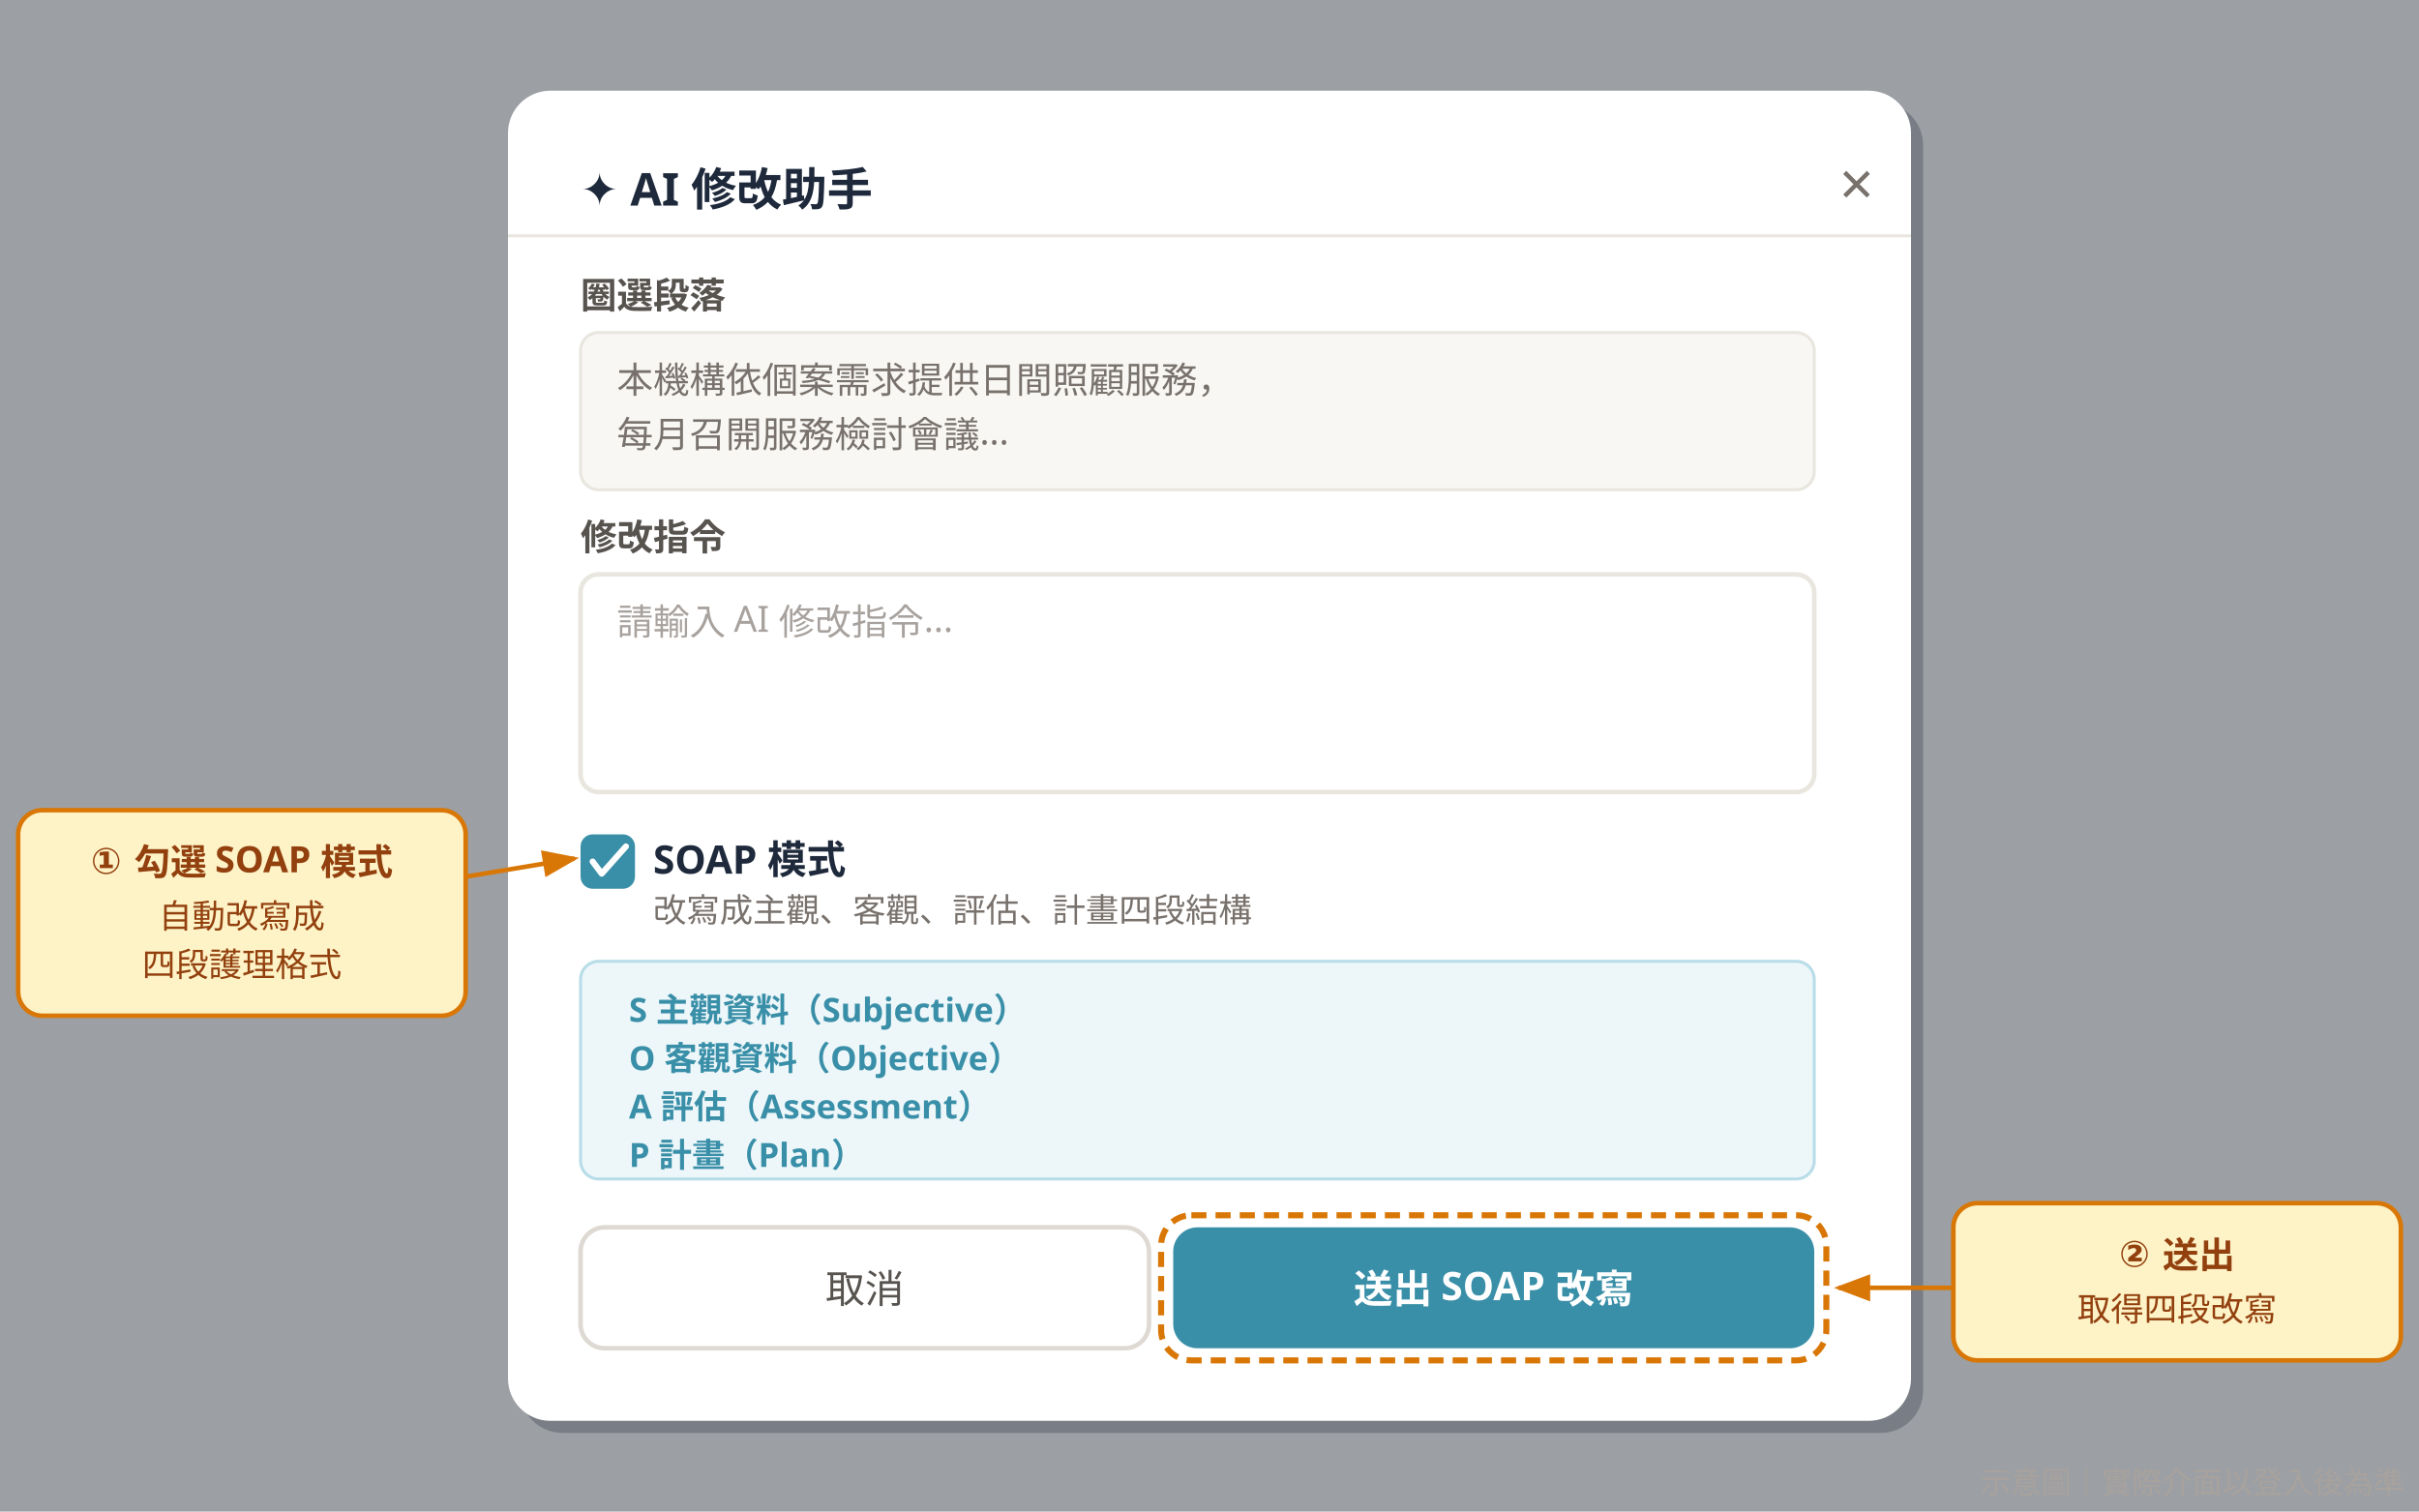
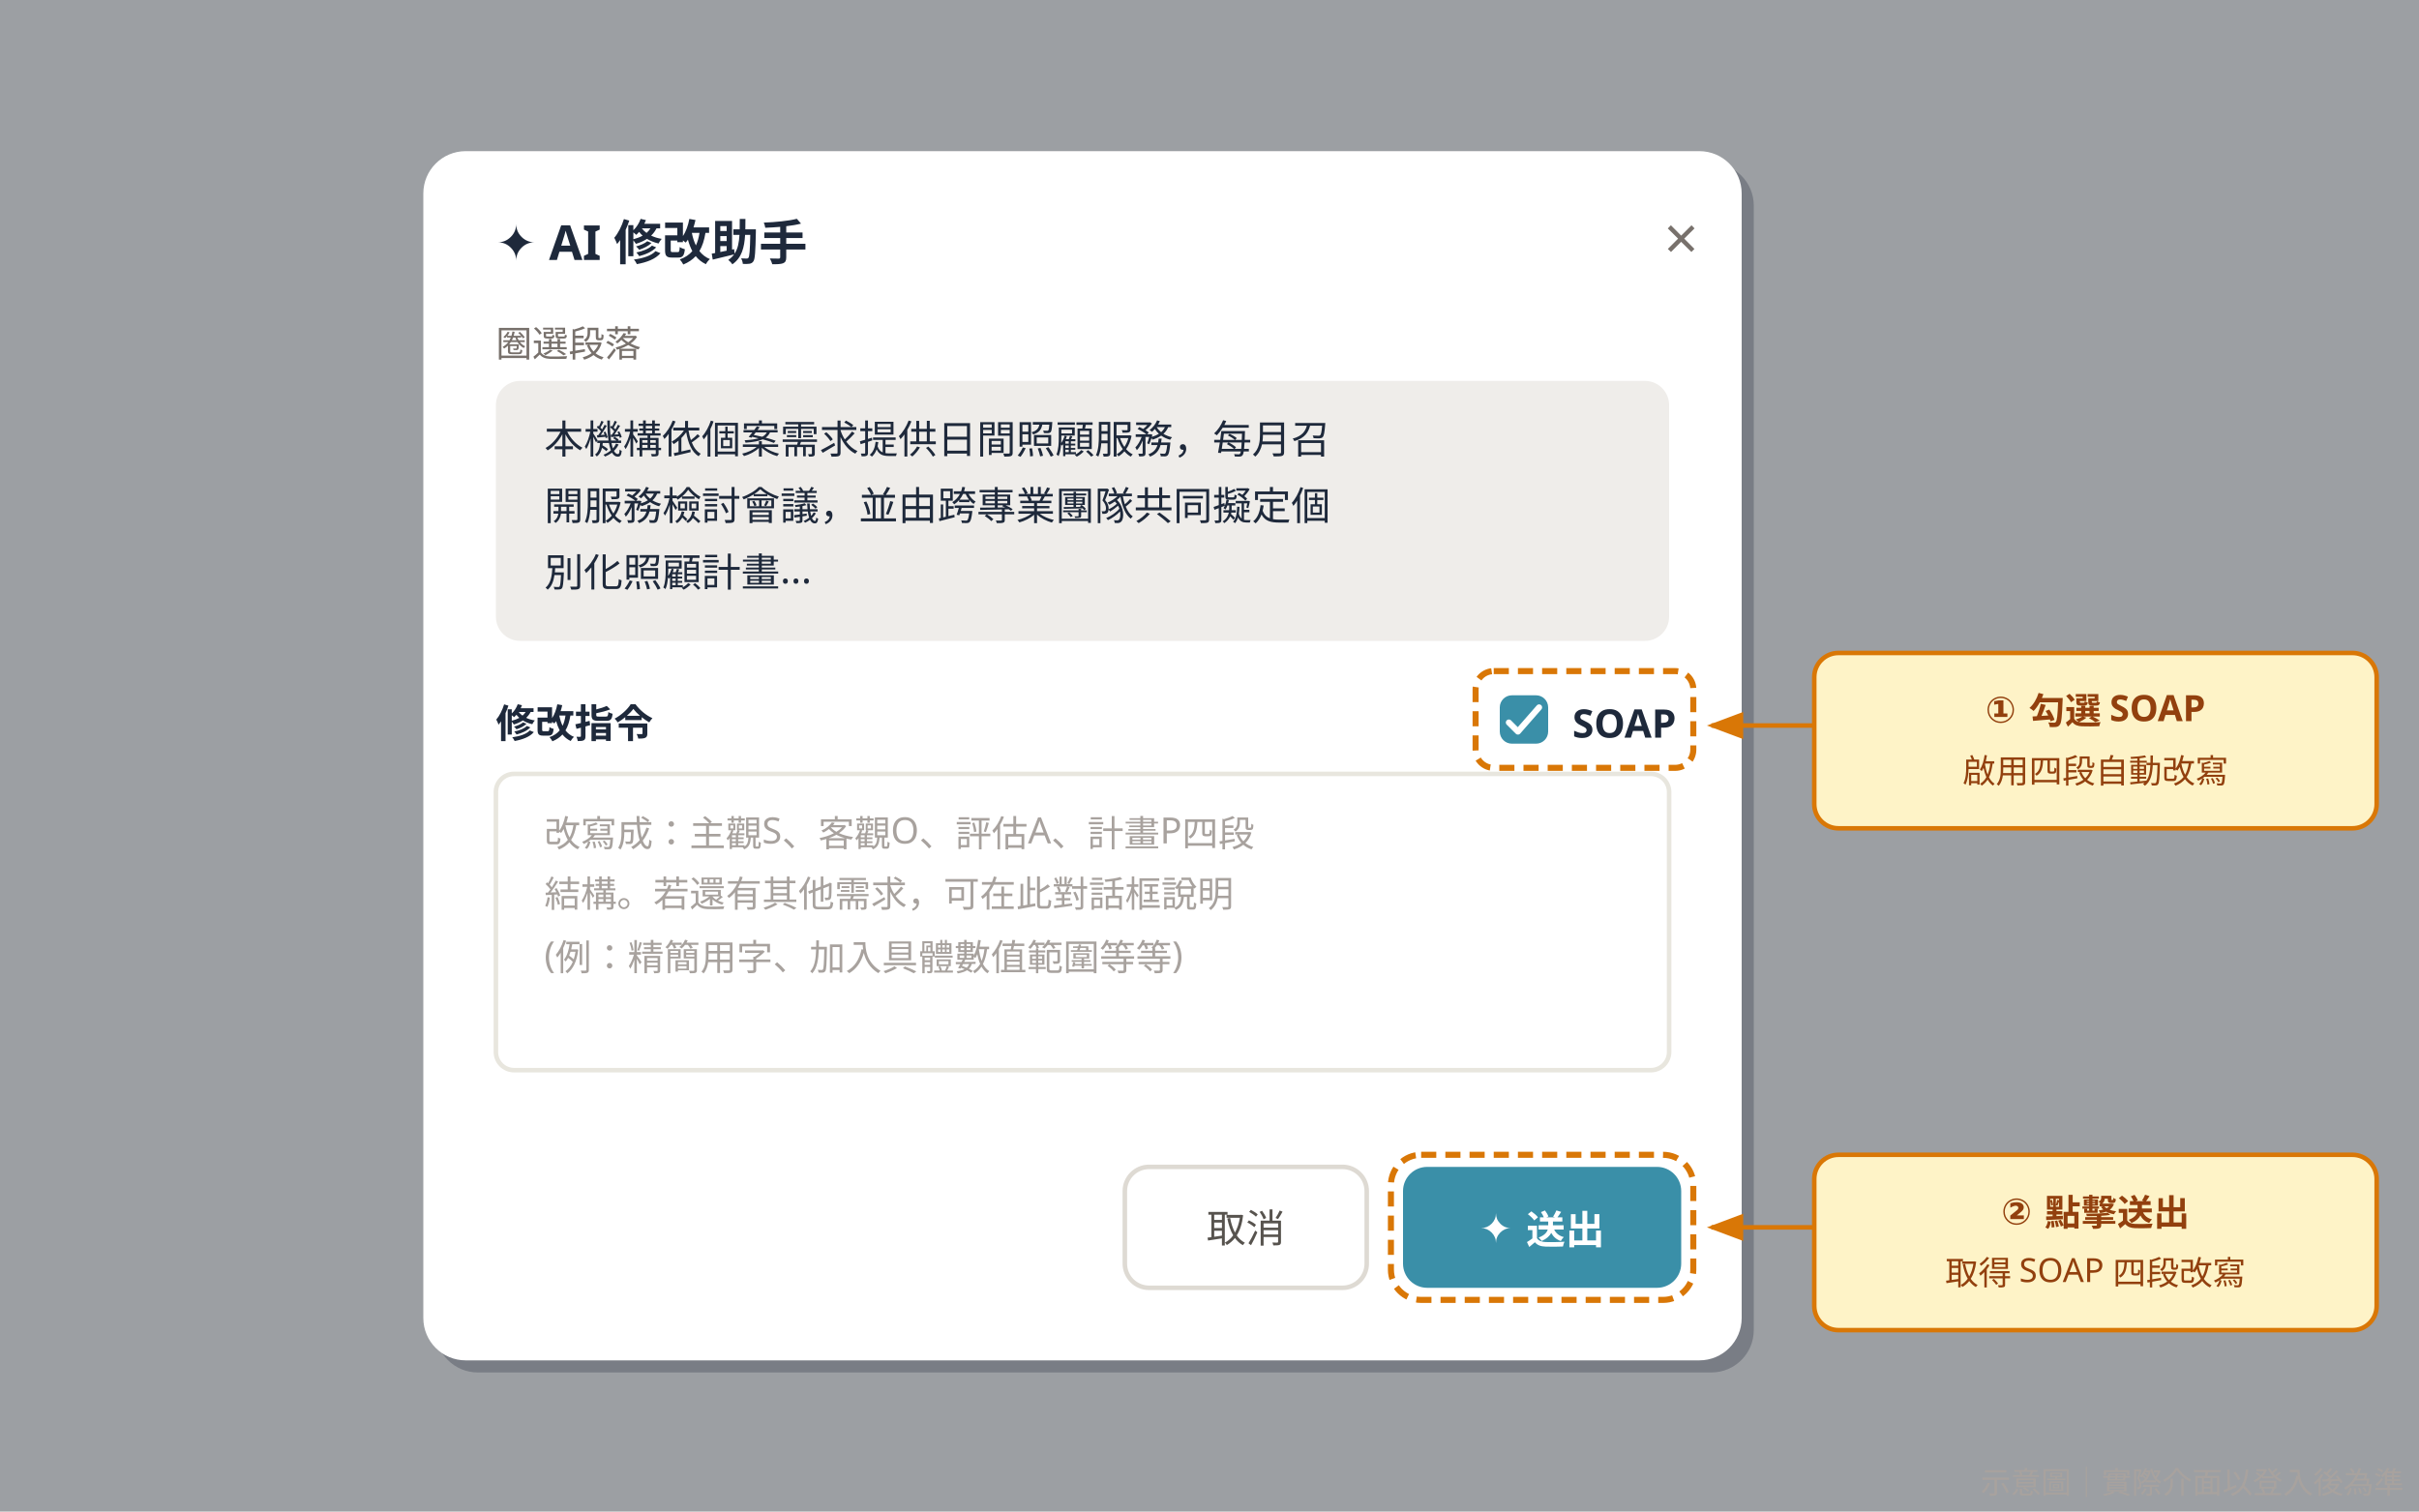
<svg xmlns="http://www.w3.org/2000/svg" viewBox="0 0 800 500" width="800" height="500" font-family="'Noto Sans TC', sans-serif">
  <rect width="800" height="500" fill="#f0efe8" />
  <rect width="800" height="500" fill="#1e293b" opacity="0.4" />
-   <rect x="172" y="34" width="464" height="440" rx="14" fill="#0f172a" opacity="0.25" />
-   <rect x="168" y="30" width="464" height="440" rx="14" fill="white" />
-   <text x="192" y="68" font-size="15" font-weight="700" fill="#1e293b">✦ AI 修改助手</text>
-   <text x="614" y="68" text-anchor="middle" font-size="20" fill="#78716c">×</text>
-   <line x1="168" y1="78" x2="632" y2="78" stroke="#e8e6de" stroke-width="1" />
-   <text x="192" y="102" font-size="12" font-weight="600" fill="#57534e">圈選段落</text>
-   <rect x="192" y="110" width="408" height="52" rx="6" fill="#f8f7f4" stroke="#e8e6de" stroke-width="1" />
-   <text x="204" y="130" font-size="12" fill="#78716c">本機構依個案需求提供日間照顧服務，</text>
-   <text x="204" y="148" font-size="12" fill="#78716c">每月召開服務檢討會議...</text>
-   <text x="192" y="182" font-size="12" font-weight="600" fill="#57534e">修改指令</text>
-   <rect x="192" y="190" width="408" height="72" rx="6" fill="white" stroke="#e8e6de" stroke-width="1.5" />
-   <text x="204" y="210" font-size="12" fill="#a8a29e">請輸入 AI 修改指令...</text>
-   <rect x="192" y="276" width="18" height="18" rx="4" fill="#3a8fa8" />
-   <polyline points="196,285 199,289 207,280" fill="none" stroke="white" stroke-width="2" stroke-linecap="round" stroke-linejoin="round" />
-   <text x="216" y="289" font-size="13" font-weight="600" fill="#1e293b">SOAP 模式</text>
-   <text x="216" y="305" font-size="11" fill="#78716c">改寫成主觀、客觀、評估、計畫四段結構</text>
-   <rect x="192" y="318" width="408" height="72" rx="6" fill="#edf7fa" stroke="#b8dde8" stroke-width="1" />
-   <text x="208" y="338" font-size="11" font-weight="600" fill="#3a8fa8">S  主觀資料（Subjective）</text>
-   <text x="208" y="354" font-size="11" font-weight="600" fill="#3a8fa8">O  客觀資料（Objective）</text>
-   <text x="208" y="370" font-size="11" font-weight="600" fill="#3a8fa8">A  評估（Assessment）</text>
-   <text x="208" y="386" font-size="11" font-weight="600" fill="#3a8fa8">P  計畫（Plan）</text>
-   <rect x="192" y="406" width="188" height="40" rx="8" fill="white" stroke="#dedad3" stroke-width="1.5" />
-   <text x="286" y="431" text-anchor="middle" font-size="13" fill="#57534e">取消</text>
-   <rect x="388" y="406" width="212" height="40" rx="8" fill="#3a8fa8" />
-   <rect x="384" y="402" width="220" height="48" rx="10" fill="none" stroke="#d97706" stroke-width="2" stroke-dasharray="5 3" />
-   <text x="494" y="431" text-anchor="middle" font-size="13" font-weight="600" fill="white">送出 SOAP 改寫</text>
-   <rect x="6" y="268" width="148" height="68" rx="8" fill="#fef3c7" stroke="#d97706" stroke-width="1.5" />
-   <text x="80" y="289" text-anchor="middle" font-size="12" font-weight="600" fill="#92400e">① 勾選 SOAP 模式</text>
-   <text x="80" y="307" text-anchor="middle" font-size="11" fill="#92400e">自動改寫成</text>
-   <text x="80" y="323" text-anchor="middle" font-size="11" fill="#92400e">四段護理格式</text>
-   <line x1="154" y1="290" x2="190" y2="284" stroke="#d97706" stroke-width="1.5" marker-end="url(#arrS1)" />
-   <rect x="646" y="398" width="148" height="52" rx="8" fill="#fef3c7" stroke="#d97706" stroke-width="1.5" />
-   <text x="720" y="419" text-anchor="middle" font-size="12" font-weight="600" fill="#92400e">② 送出</text>
-   <text x="720" y="437" text-anchor="middle" font-size="11" fill="#92400e">取得四段改寫</text>
-   <line x1="646" y1="426" x2="608" y2="426" stroke="#d97706" stroke-width="1.5" marker-end="url(#arrS1)" />
+   <rect x="144" y="54" width="436" height="400" rx="14" fill="#0f172a" opacity="0.25" />
+   <rect x="140" y="50" width="436" height="400" rx="14" fill="white" />
+   <text x="164" y="86" font-size="16" font-weight="700" fill="#1e293b">✦ AI 修改助手</text>
+   <text x="556" y="86" text-anchor="middle" font-size="20" fill="#78716c">×</text>
+   <text x="164" y="118" font-size="12" fill="#78716c">圈選段落</text>
+   <rect x="164" y="126" width="388" height="86" rx="8" fill="#efedea" />
+   <text x="180" y="150" font-size="13" fill="#1e293b">本機構依個案需求提供日間照顧服務，每月召</text>
+   <text x="180" y="172" font-size="13" fill="#1e293b">開服務檢討會議，並由跨專業團隊共同擬定個</text>
+   <text x="180" y="194" font-size="13" fill="#1e293b">別化照顧計畫...</text>
+   <text x="164" y="244" font-size="13" font-weight="600" fill="#1e293b">修改指令</text>
+   <rect x="496" y="230" width="16" height="16" rx="4" fill="#3a8fa8" />
+   <polyline points="499,239 502,242 509,234" fill="none" stroke="white" stroke-width="2" stroke-linecap="round" stroke-linejoin="round" />
+   <text x="520" y="244" font-size="13" font-weight="600" fill="#1e293b">SOAP</text>
+   <rect x="164" y="256" width="388" height="98" rx="6" fill="white" stroke="#e8e6de" stroke-width="1.5" />
+   <text x="180" y="280" font-size="12" fill="#a8a29e">改寫成：主觀S、客觀O、評估A、計畫P四段</text>
+   <text x="180" y="300" font-size="12" fill="#a8a29e">結構。若還有其他需求，可在此對話框說明</text>
+   <text x="180" y="320" font-size="12" fill="#a8a29e">(例：精簡用字、加入具體數值範圍等等)</text>
+   <rect x="372" y="386" width="80" height="40" rx="8" fill="white" stroke="#dedad3" stroke-width="1.5" />
+   <text x="412" y="411" text-anchor="middle" font-size="13" fill="#57534e">取消</text>
+   <rect x="464" y="386" width="92" height="40" rx="8" fill="#3a8fa8" />
+   <text x="510" y="411" text-anchor="middle" font-size="13" font-weight="600" fill="white">✦ 送出</text>
+   <rect x="488" y="222" width="72" height="32" rx="6" fill="none" stroke="#d97706" stroke-width="2" stroke-dasharray="5 3" />
+   <rect x="460" y="382" width="100" height="48" rx="10" fill="none" stroke="#d97706" stroke-width="2" stroke-dasharray="5 3" />
+   <rect x="600" y="216" width="186" height="58" rx="8" fill="#fef3c7" stroke="#d97706" stroke-width="1.5" />
+   <text x="693" y="239" text-anchor="middle" font-size="12" font-weight="600" fill="#92400e">① 勾選 SOAP</text>
+   <text x="693" y="259" text-anchor="middle" font-size="11" fill="#92400e">啟用四段自動改寫</text>
+   <line x1="600" y1="240" x2="566" y2="240" stroke="#d97706" stroke-width="1.5" marker-end="url(#arrS1)" />
+   <rect x="600" y="382" width="186" height="58" rx="8" fill="#fef3c7" stroke="#d97706" stroke-width="1.5" />
+   <text x="693" y="405" text-anchor="middle" font-size="12" font-weight="600" fill="#92400e">② 點擊送出</text>
+   <text x="693" y="425" text-anchor="middle" font-size="11" fill="#92400e">取得 SOAP 四段改寫</text>
+   <line x1="600" y1="406" x2="566" y2="406" stroke="#d97706" stroke-width="1.5" marker-end="url(#arrS1)" />
  <defs>
    <marker id="arrS1" markerWidth="8" markerHeight="6" refX="7" refY="3" orient="auto">
      <polygon points="0 0, 8 3, 0 6" fill="#d97706" />
    </marker>
  </defs>
  <text x="795" y="494" text-anchor="end" font-size="10" fill="#a8a29e">示意圖｜實際介面以登入後為準</text>
</svg>
